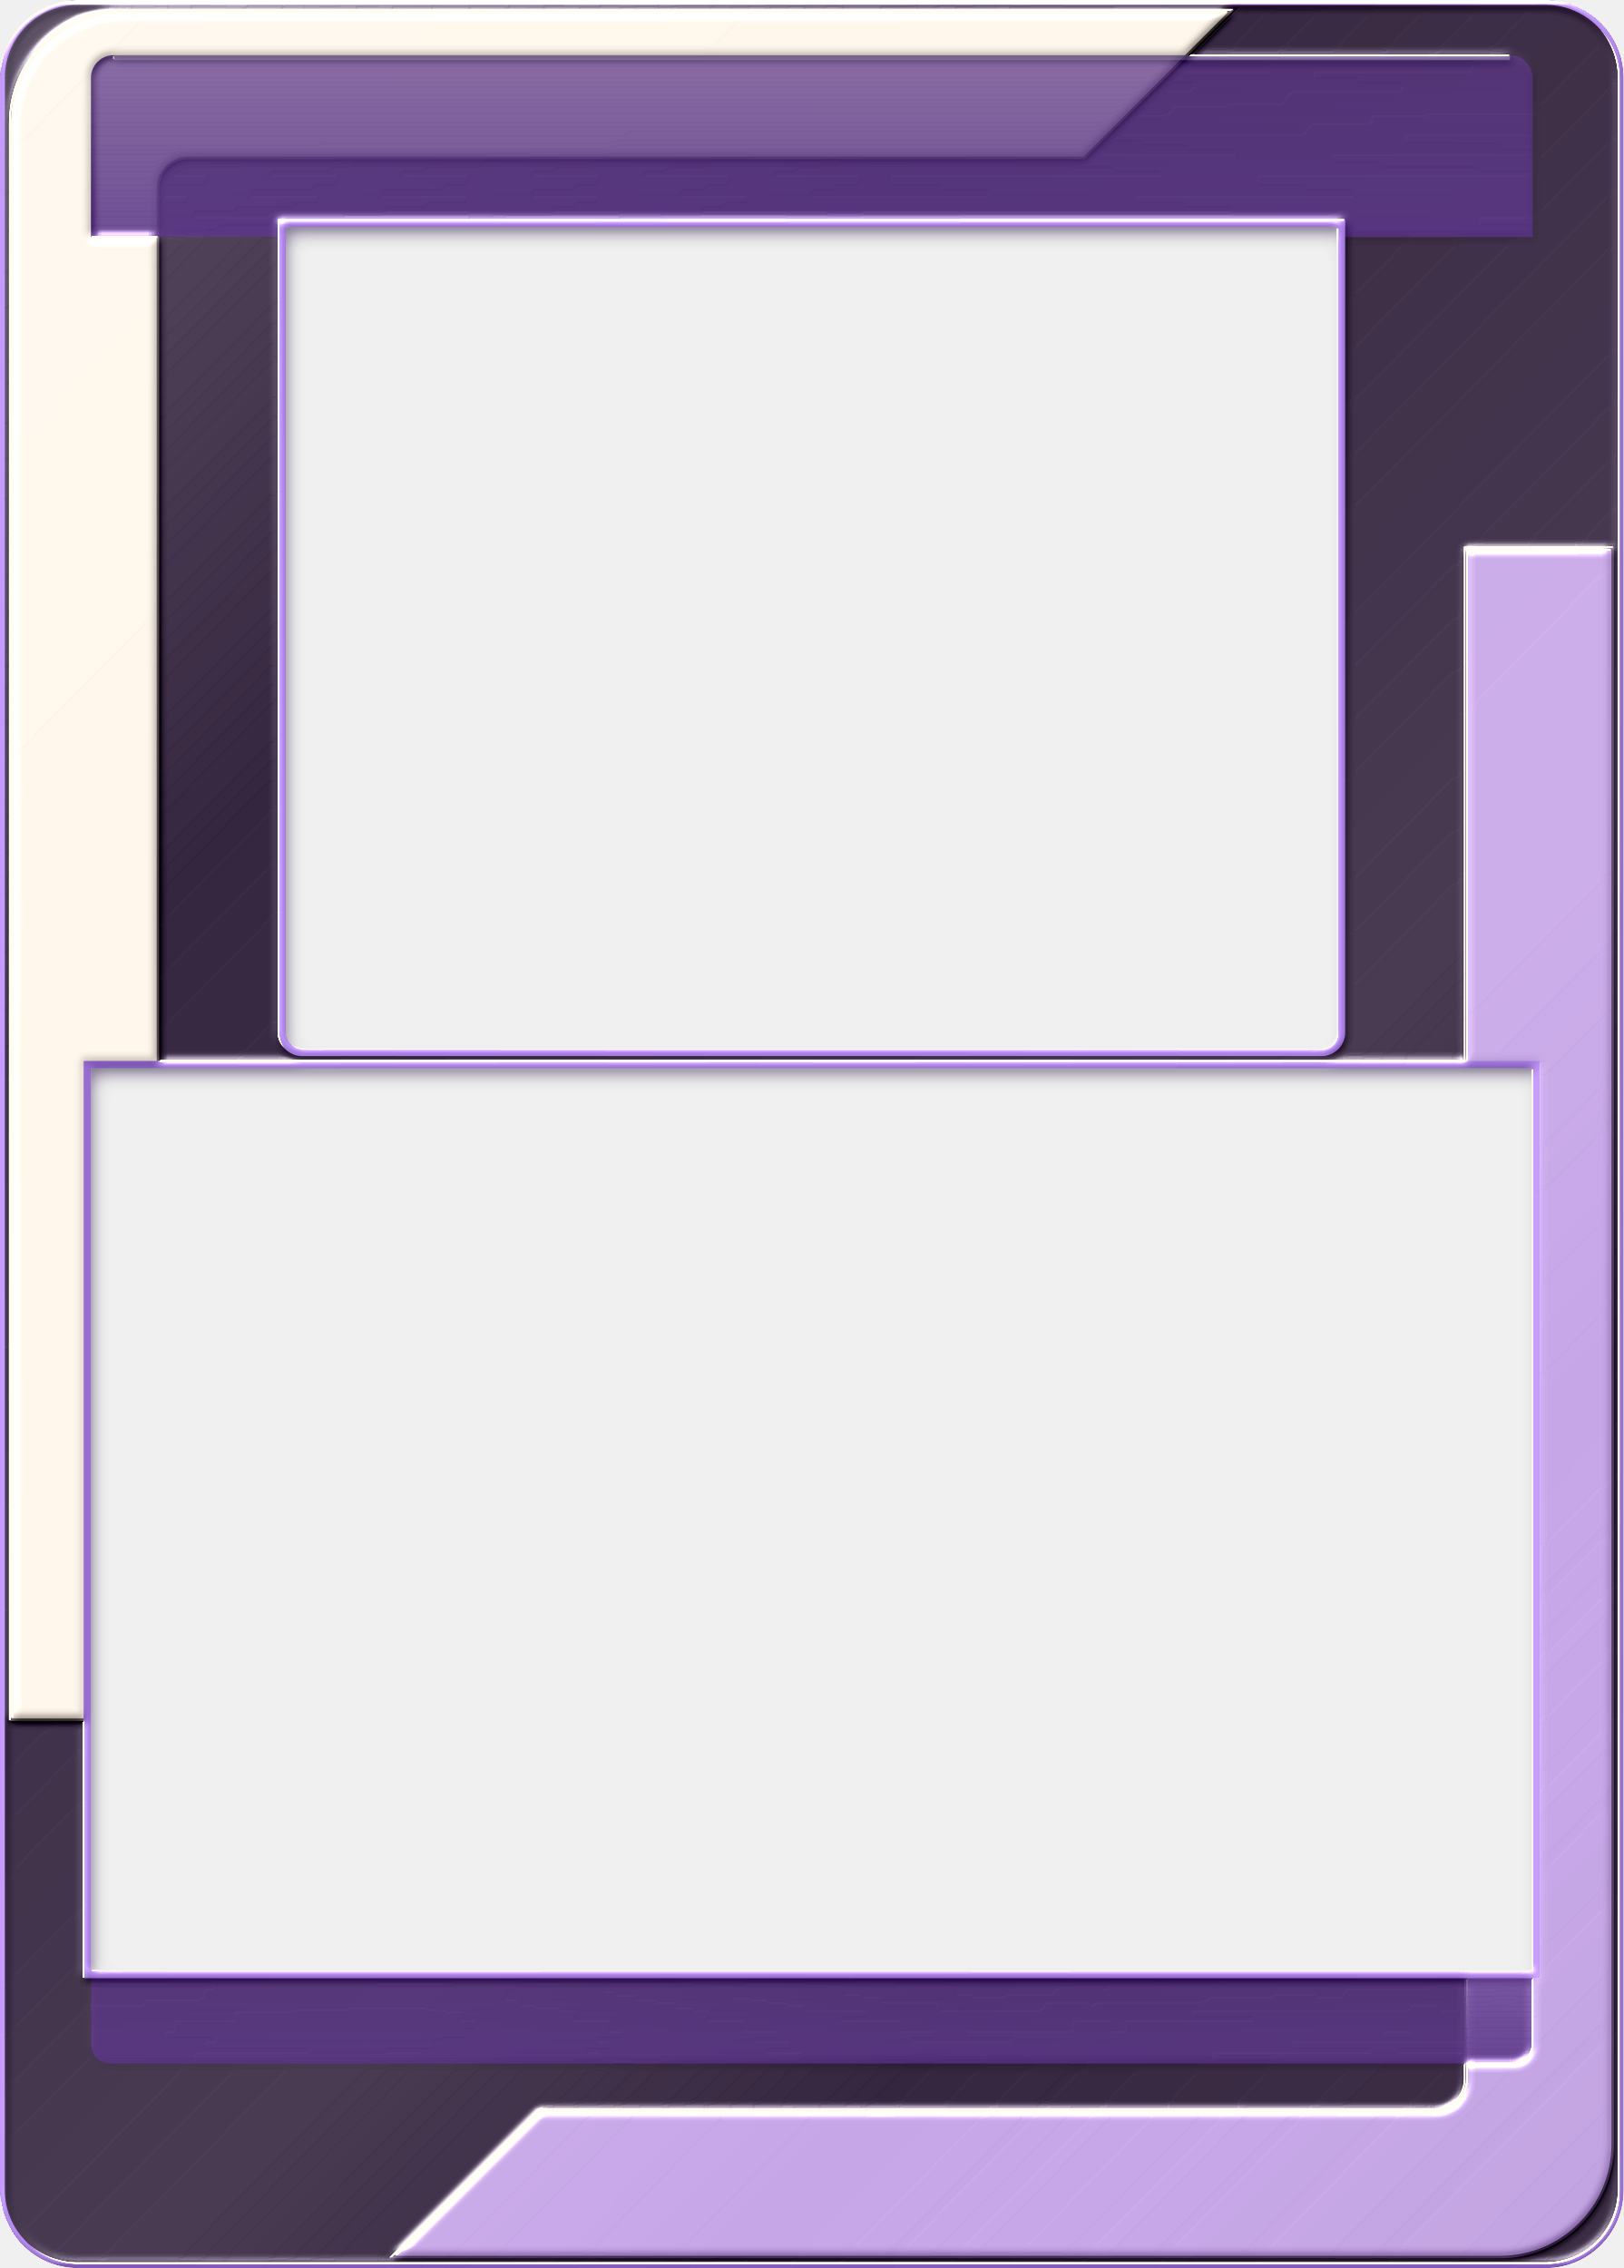
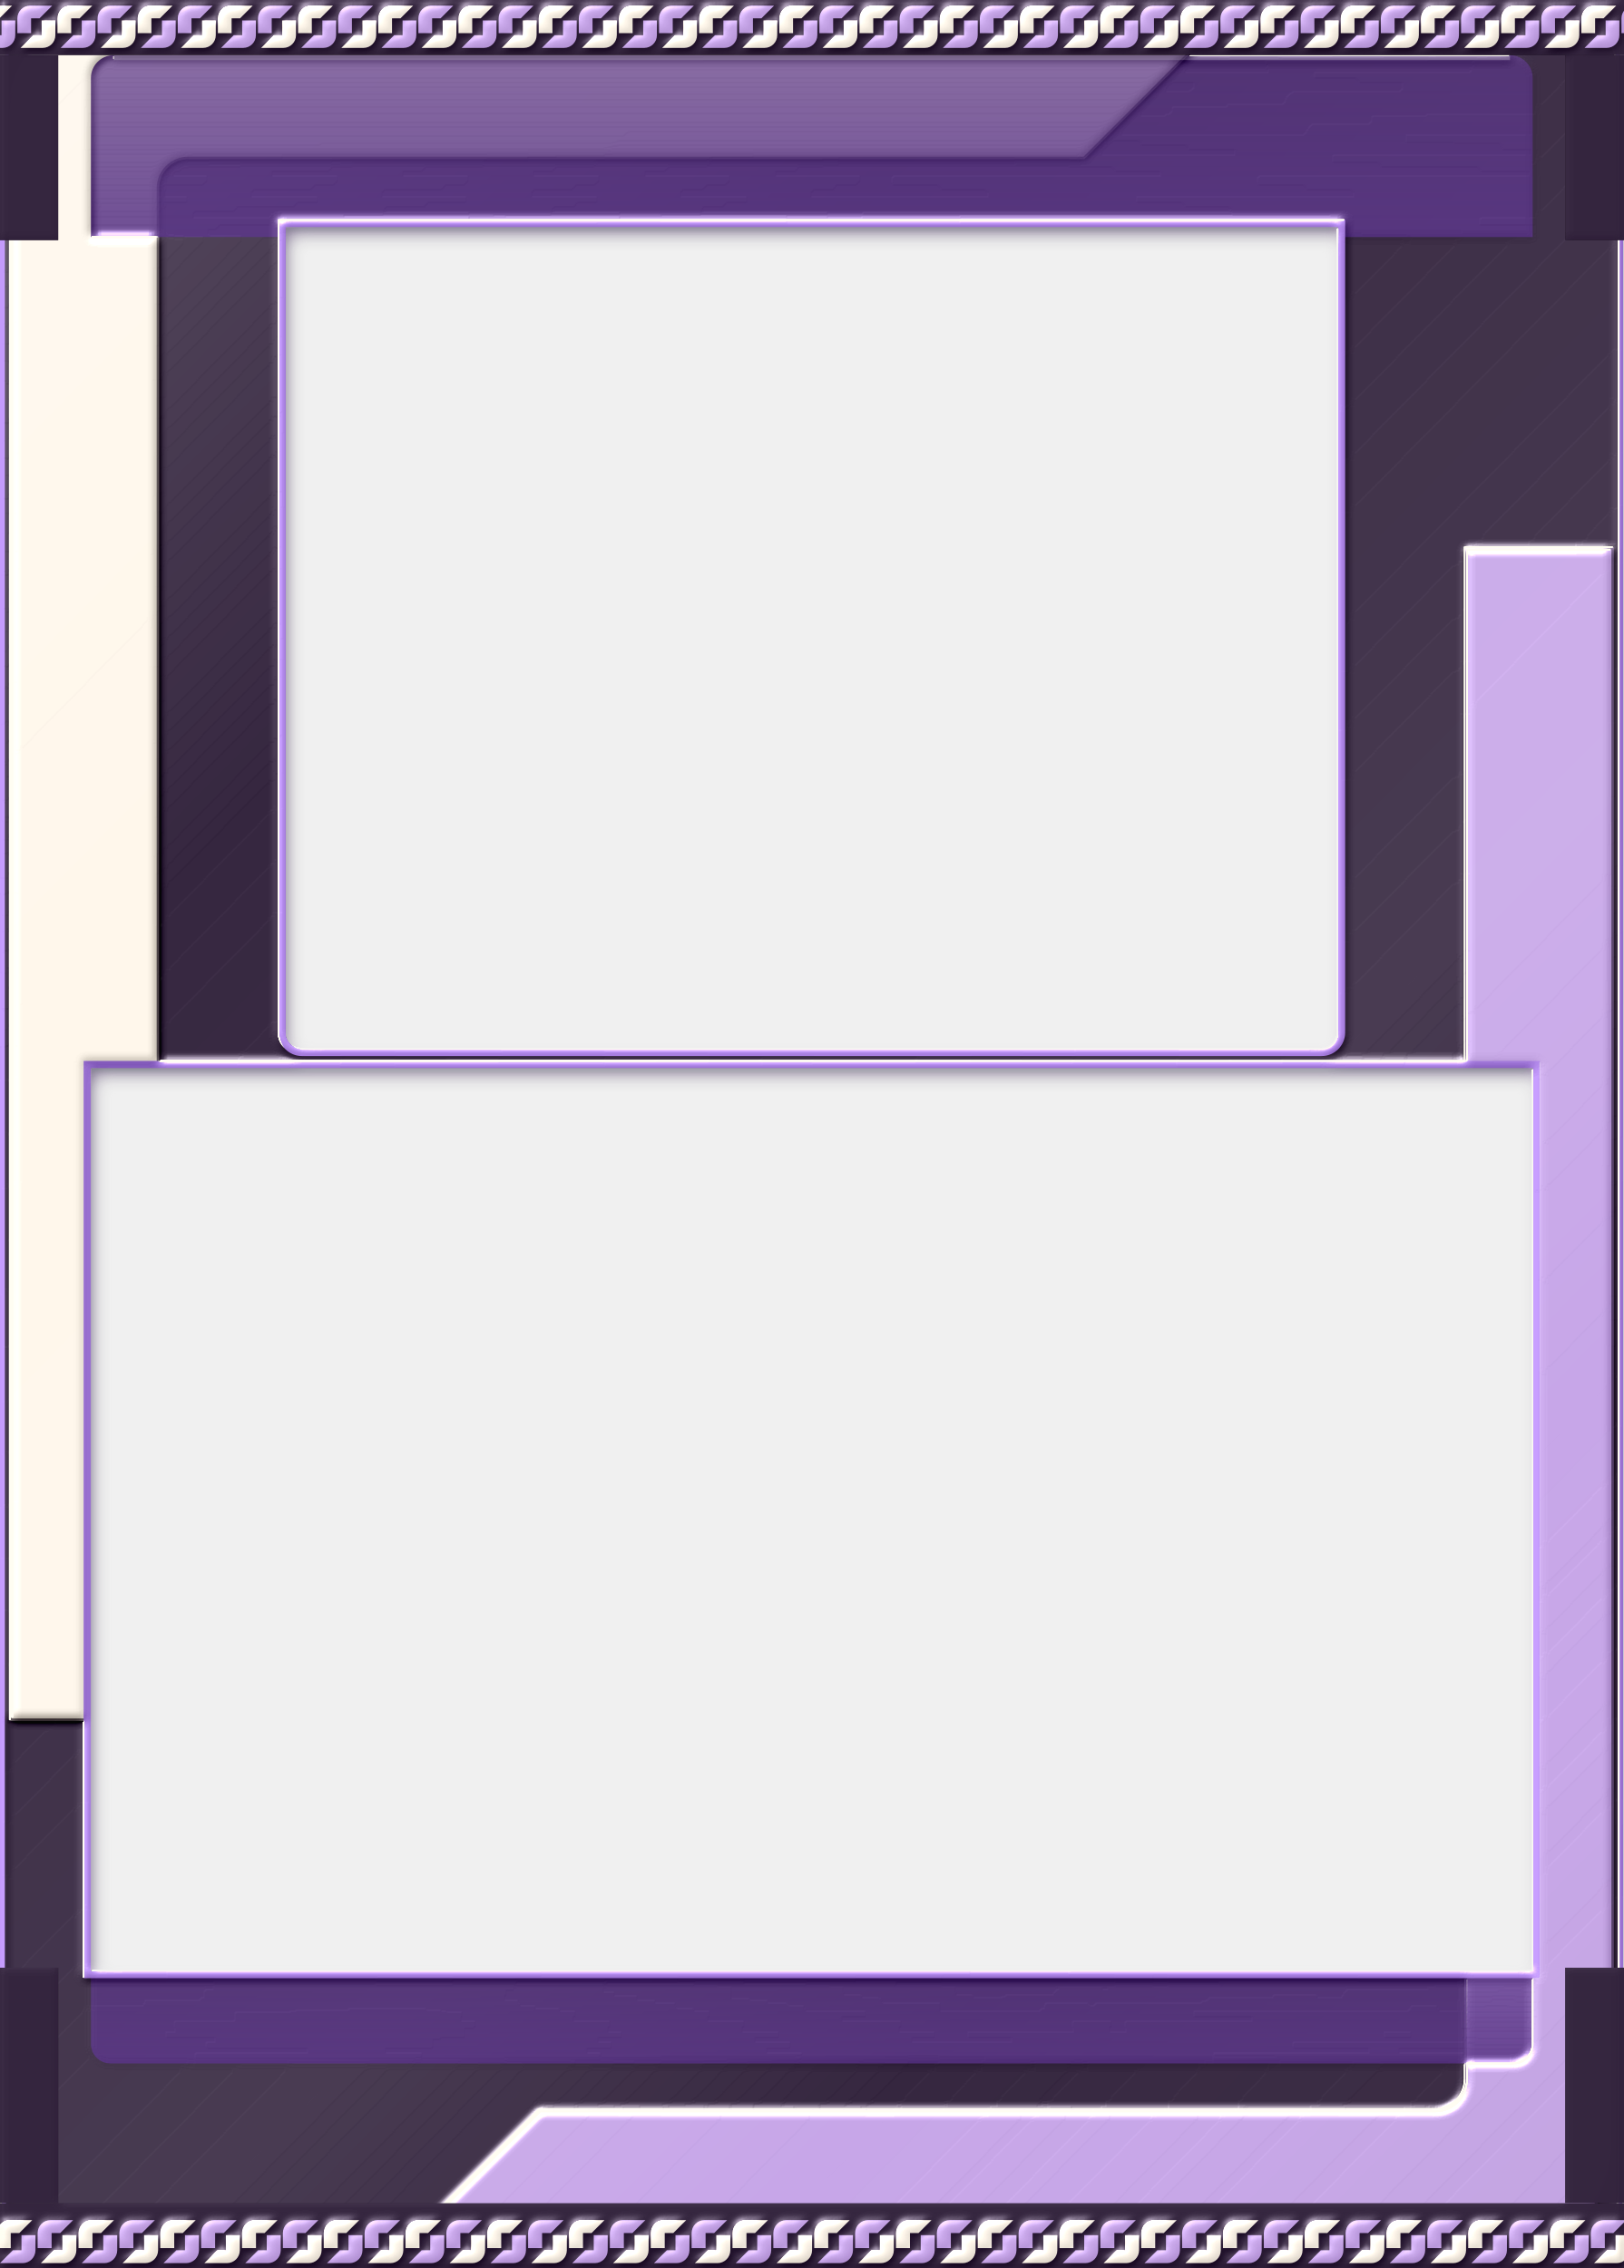
<svg xmlns="http://www.w3.org/2000/svg" viewBox="0 0 1000 1397" width="1000" height="1397">
  <defs>
    <filter id="dzlit" filterUnits="userSpaceOnUse" x="0" y="0" width="1000" height="1397" color-interpolation-filters="sRGB">
      <feColorMatrix in="SourceGraphic" type="luminanceToAlpha" result="h" />
      <feGaussianBlur in="h" stdDeviation="2.4" result="hs" />
      <feDiffuseLighting in="hs" surfaceScale="5" diffuseConstant="1" lighting-color="#fff" result="d">
        <feDistantLight azimuth="243" elevation="40" />
      </feDiffuseLighting>
      <feSpecularLighting in="hs" surfaceScale="5" specularConstant="1" specularExponent="40" lighting-color="#fff" result="s">
        <feDistantLight azimuth="243" elevation="40" />
      </feSpecularLighting>
      <feComposite in="SourceGraphic" in2="d" operator="arithmetic" k2="1" k3="0.65" k4="-0.418" result="e" />
      <feComposite in="s" in2="SourceAlpha" operator="in" result="l" />
      <feComposite in="e" in2="l" operator="arithmetic" k2="1" k3="1" k4="-0.019" result="o" />
      <feConvolveMatrix in="h" order="3" kernelMatrix="2 1 0 1 0 -1 0 -1 -2" divisor="1" preserveAlpha="false" result="lap" />
      <feComponentTransfer in="lap" result="ea">
        <feFuncA type="linear" slope="2" intercept="-0.3" />
      </feComponentTransfer>
      <feFlood flood-color="#fffdf2" result="w" />
      <feComposite in="w" in2="ea" operator="in" result="el" />
      <feMerge result="o2">
        <feMergeNode in="o" />
        <feMergeNode in="el" />
      </feMerge>
      <feComposite in="o2" in2="SourceAlpha" operator="in" />
    </filter>
  </defs>
  <g filter="url(#dzlit)">
    <defs>
      <clipPath id="out">
        <path d="M48 0H952A48 48 0 0 1 1000 48V1349A48 48 0 0 1 952 1397H48A48 48 0 0 1 0 1349V48A48 48 0 0 1 48 0Z" />
      </clipPath>
      <mask id="fm" maskUnits="userSpaceOnUse" x="0" y="0" width="1000" height="1397">
        <path d="M48 0H952A48 48 0 0 1 1000 48V1349A48 48 0 0 1 952 1397H48A48 48 0 0 1 0 1349V48A48 48 0 0 1 48 0Z" fill="#fff" />
        <g fill="#000">
          <path d="M176.0 140.0H824.0V636.0A10 10 0 0 1 814.0 646.0H186.0A10 10 0 0 1 176.0 636.0V140.0Z" />
          <path d="M56.0 658.0H944.0V1214.0H56.0V658.0Z" />
        </g>
      </mask>
      <filter id="ds" x="-2%" y="-2%" width="104%" height="104%" color-interpolation-filters="sRGB">
        <feGaussianBlur in="SourceAlpha" stdDeviation="5" />
        <feOffset dx="3" dy="6" result="b" />
        <feFlood flood-color="#5b3787" flood-opacity=".6" />
        <feComposite in2="b" operator="in" result="s" />
        <feComposite in="s" in2="SourceAlpha" operator="out" result="s2" />
        <feMerge>
          <feMergeNode in="s2" />
          <feMergeNode in="SourceGraphic" />
        </feMerge>
      </filter>
      <linearGradient id="gloss" x1="0" y1="0" x2="1" y2="1.4">
        <stop offset="0" stop-color="#fff" stop-opacity=".22" />
        <stop offset=".22" stop-color="#fff" stop-opacity="0" />
        <stop offset=".5" stop-color="#fff" stop-opacity=".1" />
        <stop offset=".62" stop-color="#fff" stop-opacity="0" />
        <stop offset="1" stop-color="#000" stop-opacity=".16" />
      </linearGradient>
      <linearGradient id="smk" x1="0" y1="0" x2="0" y2="1">
        <stop offset="0" stop-color="#5b3787" stop-opacity="0.72" />
        <stop offset="1" stop-color="#5b3787" stop-opacity="0.88" />
      </linearGradient>
    </defs>
    <g clip-path="url(#out)">
      <g filter="url(#ds)">
        <g mask="url(#fm)" style="isolation:isolate">
          <rect x="0.0" y="0.0" width="1000.0" height="1397.0" fill="#35263f" />
          <path d="M6 1060V76A70 70 0 0 1 76 6H760L668 98H116A18 18 0 0 0 98 116V1060Z" fill="#fff7eb" />
          <g transform="rotate(180 500 698.5)">
            <path d="M6 1060V76A70 70 0 0 1 76 6H760L668 98H116A18 18 0 0 0 98 116V1060Z" fill="#c7a6e8" />
          </g>
          <g fill="none" stroke="#1c1222" stroke-opacity=".55" stroke-width="3">
            <path d="M6 1060V76A70 70 0 0 1 76 6H760L668 98H116A18 18 0 0 0 98 116V1060Z" />
            <path d="M6 1060V76A70 70 0 0 1 76 6H760L668 98H116A18 18 0 0 0 98 116V1060Z" transform="rotate(180 500 698.5)" />
          </g>
          <rect width="1000" height="1397" fill="url(#gloss)" />
          <path d="M70.0 34.0H930.0A14 14 0 0 1 944.0 48.0V146.0H56.0V48.0A14 14 0 0 1 70.0 34.0Z" fill="url(#smk)" />
          <path d="M56.0 1214.0H944.0V1259.0A12 12 0 0 1 932.0 1271.0H68.0A12 12 0 0 1 56.0 1259.0V1214.0Z" fill="url(#smk)" />
          <path d="M70 35.5H930" fill="none" stroke="#fff" stroke-opacity=".28" stroke-width="3" />
          <path d="M176.0 140.0H824.0V636.0A10 10 0 0 1 814.0 646.0H186.0A10 10 0 0 1 176.0 636.0V140.0Z M56.0 658.0H944.0V1214.0H56.0V658.0Z" fill="none" stroke="#1c1222" stroke-width="6" />
          <path d="M176.0 140.0H824.0V636.0A10 10 0 0 1 814.0 646.0H186.0A10 10 0 0 1 176.0 636.0V140.0Z M56.0 658.0H944.0V1214.0H56.0V658.0Z" fill="none" stroke="#b68dee" stroke-width="9" />
          <path d="M48 0H952A48 48 0 0 1 1000 48V1349A48 48 0 0 1 952 1397H48A48 48 0 0 1 0 1349V48A48 48 0 0 1 48 0Z" fill="none" stroke="#b68dee" stroke-width="6" />
        </g>
      </g>
    </g>
  </g>
+   <defs>
+     <filter id="dzband" filterUnits="userSpaceOnUse" x="0" y="0" width="1000" height="1397" color-interpolation-filters="sRGB">
+       <feColorMatrix in="SourceGraphic" type="luminanceToAlpha" result="h" />
+       <feGaussianBlur in="h" stdDeviation="2.4" result="hs" />
+       <feDiffuseLighting in="hs" surfaceScale="2.5" diffuseConstant="1" lighting-color="#fff" result="d">
+         <feDistantLight azimuth="243" elevation="40" />
+       </feDiffuseLighting>
+       <feSpecularLighting in="hs" surfaceScale="2.5" specularConstant="0.5" specularExponent="40" lighting-color="#fff" result="s">
+         <feDistantLight azimuth="243" elevation="40" />
+       </feSpecularLighting>
+       <feComposite in="SourceGraphic" in2="d" operator="arithmetic" k2="1" k3="0.35" k4="-0.225" result="e" />
+       <feComposite in="s" in2="SourceAlpha" operator="in" result="l" />
+       <feComposite in="e" in2="l" operator="arithmetic" k2="1" k3="1" k4="-0.01" result="o" />
+       <feComposite in="o" in2="SourceAlpha" operator="in" />
+     </filter>
+   </defs>
+   <g filter="url(#dzband)">
+     <g id="x5band">
+       <rect x="-4" y="-4" width="1008" height="38" fill="#35263f" />
+       <rect x="-4" y="1357" width="1008" height="44" fill="#35263f" />
+       <rect x="-4" y="34" width="40" height="114" fill="#35263f" />
+       <rect x="964" y="34" width="40" height="114" fill="#35263f" />
+       <rect x="-4" y="1212" width="40" height="145" fill="#35263f" />
+       <rect x="964" y="1212" width="40" height="145" fill="#35263f" />
+       <g transform="translate(-23.1 -4.3) scale(0.65)">
+         <path fill="#fff7eb" d="M14 38V24c0-6.63 5.37-12 12-12h21L35 24h-8v14H14Z" />
+         <path fill="#c7a6e8" d="M50 26v14c0 6.63-5.37 12-12 12H17l12-12h8V26h13Z" />
+       </g>
+       <g transform="translate(1.6 -4.3) scale(0.65)">
+         <path fill="#c7a6e8" d="M14 38V24c0-6.63 5.37-12 12-12h21L35 24h-8v14H14Z" />
+         <path fill="#fff7eb" d="M50 26v14c0 6.63-5.37 12-12 12H17l12-12h8V26h13Z" />
+       </g>
+       <g transform="translate(26.3 -4.3) scale(0.65)">
+         <path fill="#fff7eb" d="M14 38V24c0-6.63 5.37-12 12-12h21L35 24h-8v14H14Z" />
+         <path fill="#c7a6e8" d="M50 26v14c0 6.63-5.37 12-12 12H17l12-12h8V26h13Z" />
+       </g>
+       <g transform="translate(51 -4.3) scale(0.65)">
+         <path fill="#c7a6e8" d="M14 38V24c0-6.63 5.37-12 12-12h21L35 24h-8v14H14Z" />
+         <path fill="#fff7eb" d="M50 26v14c0 6.63-5.37 12-12 12H17l12-12h8V26h13Z" />
+       </g>
+       <g transform="translate(75.7 -4.3) scale(0.65)">
+         <path fill="#fff7eb" d="M14 38V24c0-6.63 5.37-12 12-12h21L35 24h-8v14H14Z" />
+         <path fill="#c7a6e8" d="M50 26v14c0 6.63-5.37 12-12 12H17l12-12h8V26h13Z" />
+       </g>
+       <g transform="translate(100.4 -4.3) scale(0.65)">
+         <path fill="#c7a6e8" d="M14 38V24c0-6.63 5.37-12 12-12h21L35 24h-8v14H14Z" />
+         <path fill="#fff7eb" d="M50 26v14c0 6.63-5.37 12-12 12H17l12-12h8V26h13Z" />
+       </g>
+       <g transform="translate(125.1 -4.3) scale(0.65)">
+         <path fill="#fff7eb" d="M14 38V24c0-6.63 5.37-12 12-12h21L35 24h-8v14H14Z" />
+         <path fill="#c7a6e8" d="M50 26v14c0 6.63-5.37 12-12 12H17l12-12h8V26h13Z" />
+       </g>
+       <g transform="translate(149.8 -4.3) scale(0.65)">
+         <path fill="#c7a6e8" d="M14 38V24c0-6.63 5.37-12 12-12h21L35 24h-8v14H14Z" />
+         <path fill="#fff7eb" d="M50 26v14c0 6.63-5.37 12-12 12H17l12-12h8V26h13Z" />
+       </g>
+       <g transform="translate(174.5 -4.3) scale(0.65)">
+         <path fill="#fff7eb" d="M14 38V24c0-6.63 5.37-12 12-12h21L35 24h-8v14H14Z" />
+         <path fill="#c7a6e8" d="M50 26v14c0 6.63-5.37 12-12 12H17l12-12h8V26h13Z" />
+       </g>
+       <g transform="translate(199.2 -4.3) scale(0.65)">
+         <path fill="#c7a6e8" d="M14 38V24c0-6.63 5.37-12 12-12h21L35 24h-8v14H14Z" />
+         <path fill="#fff7eb" d="M50 26v14c0 6.63-5.37 12-12 12H17l12-12h8V26h13Z" />
+       </g>
+       <g transform="translate(223.9 -4.3) scale(0.65)">
+         <path fill="#fff7eb" d="M14 38V24c0-6.63 5.37-12 12-12h21L35 24h-8v14H14Z" />
+         <path fill="#c7a6e8" d="M50 26v14c0 6.63-5.37 12-12 12H17l12-12h8V26h13Z" />
+       </g>
+       <g transform="translate(248.6 -4.3) scale(0.65)">
+         <path fill="#c7a6e8" d="M14 38V24c0-6.63 5.37-12 12-12h21L35 24h-8v14H14Z" />
+         <path fill="#fff7eb" d="M50 26v14c0 6.63-5.37 12-12 12H17l12-12h8V26h13Z" />
+       </g>
+       <g transform="translate(273.3 -4.3) scale(0.65)">
+         <path fill="#fff7eb" d="M14 38V24c0-6.63 5.37-12 12-12h21L35 24h-8v14H14Z" />
+         <path fill="#c7a6e8" d="M50 26v14c0 6.63-5.37 12-12 12H17l12-12h8V26h13Z" />
+       </g>
+       <g transform="translate(298 -4.3) scale(0.65)">
+         <path fill="#c7a6e8" d="M14 38V24c0-6.63 5.37-12 12-12h21L35 24h-8v14H14Z" />
+         <path fill="#fff7eb" d="M50 26v14c0 6.63-5.37 12-12 12H17l12-12h8V26h13Z" />
+       </g>
+       <g transform="translate(322.7 -4.3) scale(0.65)">
+         <path fill="#fff7eb" d="M14 38V24c0-6.63 5.37-12 12-12h21L35 24h-8v14H14Z" />
+         <path fill="#c7a6e8" d="M50 26v14c0 6.63-5.37 12-12 12H17l12-12h8V26h13Z" />
+       </g>
+       <g transform="translate(347.4 -4.3) scale(0.65)">
+         <path fill="#c7a6e8" d="M14 38V24c0-6.63 5.37-12 12-12h21L35 24h-8v14H14Z" />
+         <path fill="#fff7eb" d="M50 26v14c0 6.63-5.37 12-12 12H17l12-12h8V26h13Z" />
+       </g>
+       <g transform="translate(372.1 -4.3) scale(0.65)">
+         <path fill="#fff7eb" d="M14 38V24c0-6.63 5.37-12 12-12h21L35 24h-8v14H14Z" />
+         <path fill="#c7a6e8" d="M50 26v14c0 6.63-5.37 12-12 12H17l12-12h8V26h13Z" />
+       </g>
+       <g transform="translate(396.8 -4.3) scale(0.65)">
+         <path fill="#c7a6e8" d="M14 38V24c0-6.63 5.37-12 12-12h21L35 24h-8v14H14Z" />
+         <path fill="#fff7eb" d="M50 26v14c0 6.63-5.37 12-12 12H17l12-12h8V26h13Z" />
+       </g>
+       <g transform="translate(421.5 -4.3) scale(0.65)">
+         <path fill="#fff7eb" d="M14 38V24c0-6.63 5.37-12 12-12h21L35 24h-8v14H14Z" />
+         <path fill="#c7a6e8" d="M50 26v14c0 6.63-5.37 12-12 12H17l12-12h8V26h13Z" />
+       </g>
+       <g transform="translate(446.2 -4.3) scale(0.65)">
+         <path fill="#c7a6e8" d="M14 38V24c0-6.63 5.37-12 12-12h21L35 24h-8v14H14Z" />
+         <path fill="#fff7eb" d="M50 26v14c0 6.63-5.37 12-12 12H17l12-12h8V26h13Z" />
+       </g>
+       <g transform="translate(470.9 -4.3) scale(0.65)">
+         <path fill="#fff7eb" d="M14 38V24c0-6.63 5.37-12 12-12h21L35 24h-8v14H14Z" />
+         <path fill="#c7a6e8" d="M50 26v14c0 6.63-5.37 12-12 12H17l12-12h8V26h13Z" />
+       </g>
+       <g transform="translate(495.6 -4.3) scale(0.65)">
+         <path fill="#c7a6e8" d="M14 38V24c0-6.63 5.37-12 12-12h21L35 24h-8v14H14Z" />
+         <path fill="#fff7eb" d="M50 26v14c0 6.63-5.37 12-12 12H17l12-12h8V26h13Z" />
+       </g>
+       <g transform="translate(520.3 -4.3) scale(0.65)">
+         <path fill="#fff7eb" d="M14 38V24c0-6.63 5.37-12 12-12h21L35 24h-8v14H14Z" />
+         <path fill="#c7a6e8" d="M50 26v14c0 6.63-5.37 12-12 12H17l12-12h8V26h13Z" />
+       </g>
+       <g transform="translate(545 -4.3) scale(0.65)">
+         <path fill="#c7a6e8" d="M14 38V24c0-6.63 5.37-12 12-12h21L35 24h-8v14H14Z" />
+         <path fill="#fff7eb" d="M50 26v14c0 6.63-5.37 12-12 12H17l12-12h8V26h13Z" />
+       </g>
+       <g transform="translate(569.7 -4.3) scale(0.65)">
+         <path fill="#fff7eb" d="M14 38V24c0-6.63 5.37-12 12-12h21L35 24h-8v14H14Z" />
+         <path fill="#c7a6e8" d="M50 26v14c0 6.63-5.37 12-12 12H17l12-12h8V26h13Z" />
+       </g>
+       <g transform="translate(594.4 -4.3) scale(0.65)">
+         <path fill="#c7a6e8" d="M14 38V24c0-6.63 5.37-12 12-12h21L35 24h-8v14H14Z" />
+         <path fill="#fff7eb" d="M50 26v14c0 6.63-5.37 12-12 12H17l12-12h8V26h13Z" />
+       </g>
+       <g transform="translate(619.1 -4.3) scale(0.65)">
+         <path fill="#fff7eb" d="M14 38V24c0-6.63 5.37-12 12-12h21L35 24h-8v14H14Z" />
+         <path fill="#c7a6e8" d="M50 26v14c0 6.63-5.37 12-12 12H17l12-12h8V26h13Z" />
+       </g>
+       <g transform="translate(643.8 -4.3) scale(0.65)">
+         <path fill="#c7a6e8" d="M14 38V24c0-6.63 5.37-12 12-12h21L35 24h-8v14H14Z" />
+         <path fill="#fff7eb" d="M50 26v14c0 6.63-5.37 12-12 12H17l12-12h8V26h13Z" />
+       </g>
+       <g transform="translate(668.5 -4.3) scale(0.65)">
+         <path fill="#fff7eb" d="M14 38V24c0-6.63 5.37-12 12-12h21L35 24h-8v14H14Z" />
+         <path fill="#c7a6e8" d="M50 26v14c0 6.63-5.37 12-12 12H17l12-12h8V26h13Z" />
+       </g>
+       <g transform="translate(693.2 -4.3) scale(0.65)">
+         <path fill="#c7a6e8" d="M14 38V24c0-6.63 5.37-12 12-12h21L35 24h-8v14H14Z" />
+         <path fill="#fff7eb" d="M50 26v14c0 6.63-5.37 12-12 12H17l12-12h8V26h13Z" />
+       </g>
+       <g transform="translate(717.9 -4.3) scale(0.65)">
+         <path fill="#fff7eb" d="M14 38V24c0-6.63 5.37-12 12-12h21L35 24h-8v14H14Z" />
+         <path fill="#c7a6e8" d="M50 26v14c0 6.63-5.37 12-12 12H17l12-12h8V26h13Z" />
+       </g>
+       <g transform="translate(742.6 -4.3) scale(0.65)">
+         <path fill="#c7a6e8" d="M14 38V24c0-6.63 5.37-12 12-12h21L35 24h-8v14H14Z" />
+         <path fill="#fff7eb" d="M50 26v14c0 6.63-5.37 12-12 12H17l12-12h8V26h13Z" />
+       </g>
+       <g transform="translate(767.3 -4.3) scale(0.65)">
+         <path fill="#fff7eb" d="M14 38V24c0-6.63 5.37-12 12-12h21L35 24h-8v14H14Z" />
+         <path fill="#c7a6e8" d="M50 26v14c0 6.63-5.37 12-12 12H17l12-12h8V26h13Z" />
+       </g>
+       <g transform="translate(792 -4.3) scale(0.65)">
+         <path fill="#c7a6e8" d="M14 38V24c0-6.63 5.37-12 12-12h21L35 24h-8v14H14Z" />
+         <path fill="#fff7eb" d="M50 26v14c0 6.63-5.37 12-12 12H17l12-12h8V26h13Z" />
+       </g>
+       <g transform="translate(816.7 -4.3) scale(0.65)">
+         <path fill="#fff7eb" d="M14 38V24c0-6.63 5.37-12 12-12h21L35 24h-8v14H14Z" />
+         <path fill="#c7a6e8" d="M50 26v14c0 6.63-5.37 12-12 12H17l12-12h8V26h13Z" />
+       </g>
+       <g transform="translate(841.4 -4.3) scale(0.65)">
+         <path fill="#c7a6e8" d="M14 38V24c0-6.63 5.37-12 12-12h21L35 24h-8v14H14Z" />
+         <path fill="#fff7eb" d="M50 26v14c0 6.63-5.37 12-12 12H17l12-12h8V26h13Z" />
+       </g>
+       <g transform="translate(866.1 -4.3) scale(0.65)">
+         <path fill="#fff7eb" d="M14 38V24c0-6.63 5.37-12 12-12h21L35 24h-8v14H14Z" />
+         <path fill="#c7a6e8" d="M50 26v14c0 6.63-5.37 12-12 12H17l12-12h8V26h13Z" />
+       </g>
+       <g transform="translate(890.8 -4.3) scale(0.65)">
+         <path fill="#c7a6e8" d="M14 38V24c0-6.63 5.37-12 12-12h21L35 24h-8v14H14Z" />
+         <path fill="#fff7eb" d="M50 26v14c0 6.63-5.37 12-12 12H17l12-12h8V26h13Z" />
+       </g>
+       <g transform="translate(915.5 -4.3) scale(0.65)">
+         <path fill="#fff7eb" d="M14 38V24c0-6.63 5.37-12 12-12h21L35 24h-8v14H14Z" />
+         <path fill="#c7a6e8" d="M50 26v14c0 6.63-5.37 12-12 12H17l12-12h8V26h13Z" />
+       </g>
+       <g transform="translate(940.2 -4.3) scale(0.65)">
+         <path fill="#c7a6e8" d="M14 38V24c0-6.63 5.37-12 12-12h21L35 24h-8v14H14Z" />
+         <path fill="#fff7eb" d="M50 26v14c0 6.63-5.37 12-12 12H17l12-12h8V26h13Z" />
+       </g>
+       <g transform="translate(964.9 -4.3) scale(0.65)">
+         <path fill="#fff7eb" d="M14 38V24c0-6.63 5.37-12 12-12h21L35 24h-8v14H14Z" />
+         <path fill="#c7a6e8" d="M50 26v14c0 6.63-5.37 12-12 12H17l12-12h8V26h13Z" />
+       </g>
+       <g transform="translate(989.6 -4.3) scale(0.65)">
+         <path fill="#c7a6e8" d="M14 38V24c0-6.63 5.37-12 12-12h21L35 24h-8v14H14Z" />
+         <path fill="#fff7eb" d="M50 26v14c0 6.63-5.37 12-12 12H17l12-12h8V26h13Z" />
+       </g>
+       <g transform="translate(-11.28 1359.55) scale(0.6625)">
+         <path fill="#fff7eb" d="M14 38V24c0-6.63 5.37-12 12-12h21L35 24h-8v14H14Z" />
+         <path fill="#c7a6e8" d="M50 26v14c0 6.63-5.37 12-12 12H17l12-12h8V26h13Z" />
+       </g>
+       <g transform="translate(13.9 1359.55) scale(0.6625)">
+         <path fill="#c7a6e8" d="M14 38V24c0-6.63 5.37-12 12-12h21L35 24h-8v14H14Z" />
+         <path fill="#fff7eb" d="M50 26v14c0 6.63-5.37 12-12 12H17l12-12h8V26h13Z" />
+       </g>
+       <g transform="translate(39.08 1359.55) scale(0.6625)">
+         <path fill="#fff7eb" d="M14 38V24c0-6.63 5.37-12 12-12h21L35 24h-8v14H14Z" />
+         <path fill="#c7a6e8" d="M50 26v14c0 6.63-5.37 12-12 12H17l12-12h8V26h13Z" />
+       </g>
+       <g transform="translate(64.25 1359.55) scale(0.6625)">
+         <path fill="#c7a6e8" d="M14 38V24c0-6.63 5.37-12 12-12h21L35 24h-8v14H14Z" />
+         <path fill="#fff7eb" d="M50 26v14c0 6.63-5.37 12-12 12H17l12-12h8V26h13Z" />
+       </g>
+       <g transform="translate(89.42 1359.55) scale(0.6625)">
+         <path fill="#fff7eb" d="M14 38V24c0-6.63 5.37-12 12-12h21L35 24h-8v14H14Z" />
+         <path fill="#c7a6e8" d="M50 26v14c0 6.63-5.37 12-12 12H17l12-12h8V26h13Z" />
+       </g>
+       <g transform="translate(114.6 1359.55) scale(0.6625)">
+         <path fill="#c7a6e8" d="M14 38V24c0-6.63 5.37-12 12-12h21L35 24h-8v14H14Z" />
+         <path fill="#fff7eb" d="M50 26v14c0 6.63-5.37 12-12 12H17l12-12h8V26h13Z" />
+       </g>
+       <g transform="translate(139.78 1359.55) scale(0.6625)">
+         <path fill="#fff7eb" d="M14 38V24c0-6.63 5.37-12 12-12h21L35 24h-8v14H14Z" />
+         <path fill="#c7a6e8" d="M50 26v14c0 6.63-5.37 12-12 12H17l12-12h8V26h13Z" />
+       </g>
+       <g transform="translate(164.95 1359.55) scale(0.6625)">
+         <path fill="#c7a6e8" d="M14 38V24c0-6.63 5.37-12 12-12h21L35 24h-8v14H14Z" />
+         <path fill="#fff7eb" d="M50 26v14c0 6.63-5.37 12-12 12H17l12-12h8V26h13Z" />
+       </g>
+       <g transform="translate(190.13 1359.55) scale(0.6625)">
+         <path fill="#fff7eb" d="M14 38V24c0-6.63 5.37-12 12-12h21L35 24h-8v14H14Z" />
+         <path fill="#c7a6e8" d="M50 26v14c0 6.63-5.37 12-12 12H17l12-12h8V26h13Z" />
+       </g>
+       <g transform="translate(215.3 1359.55) scale(0.6625)">
+         <path fill="#c7a6e8" d="M14 38V24c0-6.63 5.37-12 12-12h21L35 24h-8v14H14Z" />
+         <path fill="#fff7eb" d="M50 26v14c0 6.63-5.37 12-12 12H17l12-12h8V26h13Z" />
+       </g>
+       <g transform="translate(240.48 1359.55) scale(0.6625)">
+         <path fill="#fff7eb" d="M14 38V24c0-6.63 5.37-12 12-12h21L35 24h-8v14H14Z" />
+         <path fill="#c7a6e8" d="M50 26v14c0 6.63-5.37 12-12 12H17l12-12h8V26h13Z" />
+       </g>
+       <g transform="translate(265.65 1359.55) scale(0.6625)">
+         <path fill="#c7a6e8" d="M14 38V24c0-6.63 5.37-12 12-12h21L35 24h-8v14H14Z" />
+         <path fill="#fff7eb" d="M50 26v14c0 6.63-5.37 12-12 12H17l12-12h8V26h13Z" />
+       </g>
+       <g transform="translate(290.83 1359.55) scale(0.6625)">
+         <path fill="#fff7eb" d="M14 38V24c0-6.63 5.37-12 12-12h21L35 24h-8v14H14Z" />
+         <path fill="#c7a6e8" d="M50 26v14c0 6.63-5.37 12-12 12H17l12-12h8V26h13Z" />
+       </g>
+       <g transform="translate(316 1359.55) scale(0.6625)">
+         <path fill="#c7a6e8" d="M14 38V24c0-6.63 5.37-12 12-12h21L35 24h-8v14H14Z" />
+         <path fill="#fff7eb" d="M50 26v14c0 6.63-5.37 12-12 12H17l12-12h8V26h13Z" />
+       </g>
+       <g transform="translate(341.18 1359.55) scale(0.6625)">
+         <path fill="#fff7eb" d="M14 38V24c0-6.63 5.37-12 12-12h21L35 24h-8v14H14Z" />
+         <path fill="#c7a6e8" d="M50 26v14c0 6.63-5.37 12-12 12H17l12-12h8V26h13Z" />
+       </g>
+       <g transform="translate(366.35 1359.55) scale(0.6625)">
+         <path fill="#c7a6e8" d="M14 38V24c0-6.63 5.37-12 12-12h21L35 24h-8v14H14Z" />
+         <path fill="#fff7eb" d="M50 26v14c0 6.63-5.37 12-12 12H17l12-12h8V26h13Z" />
+       </g>
+       <g transform="translate(391.53 1359.55) scale(0.6625)">
+         <path fill="#fff7eb" d="M14 38V24c0-6.63 5.37-12 12-12h21L35 24h-8v14H14Z" />
+         <path fill="#c7a6e8" d="M50 26v14c0 6.63-5.37 12-12 12H17l12-12h8V26h13Z" />
+       </g>
+       <g transform="translate(416.7 1359.55) scale(0.6625)">
+         <path fill="#c7a6e8" d="M14 38V24c0-6.63 5.37-12 12-12h21L35 24h-8v14H14Z" />
+         <path fill="#fff7eb" d="M50 26v14c0 6.63-5.37 12-12 12H17l12-12h8V26h13Z" />
+       </g>
+       <g transform="translate(441.88 1359.55) scale(0.6625)">
+         <path fill="#fff7eb" d="M14 38V24c0-6.63 5.37-12 12-12h21L35 24h-8v14H14Z" />
+         <path fill="#c7a6e8" d="M50 26v14c0 6.63-5.37 12-12 12H17l12-12h8V26h13Z" />
+       </g>
+       <g transform="translate(467.05 1359.55) scale(0.6625)">
+         <path fill="#c7a6e8" d="M14 38V24c0-6.63 5.37-12 12-12h21L35 24h-8v14H14Z" />
+         <path fill="#fff7eb" d="M50 26v14c0 6.63-5.37 12-12 12H17l12-12h8V26h13Z" />
+       </g>
+       <g transform="translate(492.23 1359.55) scale(0.6625)">
+         <path fill="#fff7eb" d="M14 38V24c0-6.63 5.37-12 12-12h21L35 24h-8v14H14Z" />
+         <path fill="#c7a6e8" d="M50 26v14c0 6.63-5.37 12-12 12H17l12-12h8V26h13Z" />
+       </g>
+       <g transform="translate(517.4 1359.55) scale(0.6625)">
+         <path fill="#c7a6e8" d="M14 38V24c0-6.63 5.37-12 12-12h21L35 24h-8v14H14Z" />
+         <path fill="#fff7eb" d="M50 26v14c0 6.63-5.37 12-12 12H17l12-12h8V26h13Z" />
+       </g>
+       <g transform="translate(542.58 1359.55) scale(0.6625)">
+         <path fill="#fff7eb" d="M14 38V24c0-6.63 5.37-12 12-12h21L35 24h-8v14H14Z" />
+         <path fill="#c7a6e8" d="M50 26v14c0 6.63-5.37 12-12 12H17l12-12h8V26h13Z" />
+       </g>
+       <g transform="translate(567.75 1359.55) scale(0.6625)">
+         <path fill="#c7a6e8" d="M14 38V24c0-6.63 5.37-12 12-12h21L35 24h-8v14H14Z" />
+         <path fill="#fff7eb" d="M50 26v14c0 6.63-5.37 12-12 12H17l12-12h8V26h13Z" />
+       </g>
+       <g transform="translate(592.93 1359.55) scale(0.6625)">
+         <path fill="#fff7eb" d="M14 38V24c0-6.63 5.37-12 12-12h21L35 24h-8v14H14Z" />
+         <path fill="#c7a6e8" d="M50 26v14c0 6.63-5.37 12-12 12H17l12-12h8V26h13Z" />
+       </g>
+       <g transform="translate(618.1 1359.55) scale(0.6625)">
+         <path fill="#c7a6e8" d="M14 38V24c0-6.63 5.37-12 12-12h21L35 24h-8v14H14Z" />
+         <path fill="#fff7eb" d="M50 26v14c0 6.63-5.37 12-12 12H17l12-12h8V26h13Z" />
+       </g>
+       <g transform="translate(643.27 1359.55) scale(0.6625)">
+         <path fill="#fff7eb" d="M14 38V24c0-6.63 5.37-12 12-12h21L35 24h-8v14H14Z" />
+         <path fill="#c7a6e8" d="M50 26v14c0 6.63-5.37 12-12 12H17l12-12h8V26h13Z" />
+       </g>
+       <g transform="translate(668.45 1359.55) scale(0.6625)">
+         <path fill="#c7a6e8" d="M14 38V24c0-6.63 5.37-12 12-12h21L35 24h-8v14H14Z" />
+         <path fill="#fff7eb" d="M50 26v14c0 6.63-5.37 12-12 12H17l12-12h8V26h13Z" />
+       </g>
+       <g transform="translate(693.62 1359.55) scale(0.6625)">
+         <path fill="#fff7eb" d="M14 38V24c0-6.63 5.37-12 12-12h21L35 24h-8v14H14Z" />
+         <path fill="#c7a6e8" d="M50 26v14c0 6.63-5.37 12-12 12H17l12-12h8V26h13Z" />
+       </g>
+       <g transform="translate(718.8 1359.55) scale(0.6625)">
+         <path fill="#c7a6e8" d="M14 38V24c0-6.63 5.37-12 12-12h21L35 24h-8v14H14Z" />
+         <path fill="#fff7eb" d="M50 26v14c0 6.63-5.37 12-12 12H17l12-12h8V26h13Z" />
+       </g>
+       <g transform="translate(743.97 1359.55) scale(0.6625)">
+         <path fill="#fff7eb" d="M14 38V24c0-6.63 5.37-12 12-12h21L35 24h-8v14H14Z" />
+         <path fill="#c7a6e8" d="M50 26v14c0 6.63-5.37 12-12 12H17l12-12h8V26h13Z" />
+       </g>
+       <g transform="translate(769.15 1359.55) scale(0.6625)">
+         <path fill="#c7a6e8" d="M14 38V24c0-6.63 5.37-12 12-12h21L35 24h-8v14H14Z" />
+         <path fill="#fff7eb" d="M50 26v14c0 6.63-5.37 12-12 12H17l12-12h8V26h13Z" />
+       </g>
+       <g transform="translate(794.32 1359.55) scale(0.6625)">
+         <path fill="#fff7eb" d="M14 38V24c0-6.63 5.37-12 12-12h21L35 24h-8v14H14Z" />
+         <path fill="#c7a6e8" d="M50 26v14c0 6.63-5.37 12-12 12H17l12-12h8V26h13Z" />
+       </g>
+       <g transform="translate(819.5 1359.55) scale(0.6625)">
+         <path fill="#c7a6e8" d="M14 38V24c0-6.63 5.37-12 12-12h21L35 24h-8v14H14Z" />
+         <path fill="#fff7eb" d="M50 26v14c0 6.63-5.37 12-12 12H17l12-12h8V26h13Z" />
+       </g>
+       <g transform="translate(844.67 1359.55) scale(0.6625)">
+         <path fill="#fff7eb" d="M14 38V24c0-6.63 5.37-12 12-12h21L35 24h-8v14H14Z" />
+         <path fill="#c7a6e8" d="M50 26v14c0 6.63-5.37 12-12 12H17l12-12h8V26h13Z" />
+       </g>
+       <g transform="translate(869.85 1359.55) scale(0.6625)">
+         <path fill="#c7a6e8" d="M14 38V24c0-6.63 5.37-12 12-12h21L35 24h-8v14H14Z" />
+         <path fill="#fff7eb" d="M50 26v14c0 6.63-5.37 12-12 12H17l12-12h8V26h13Z" />
+       </g>
+       <g transform="translate(895.02 1359.55) scale(0.6625)">
+         <path fill="#fff7eb" d="M14 38V24c0-6.63 5.37-12 12-12h21L35 24h-8v14H14Z" />
+         <path fill="#c7a6e8" d="M50 26v14c0 6.63-5.37 12-12 12H17l12-12h8V26h13Z" />
+       </g>
+       <g transform="translate(920.2 1359.55) scale(0.6625)">
+         <path fill="#c7a6e8" d="M14 38V24c0-6.63 5.37-12 12-12h21L35 24h-8v14H14Z" />
+         <path fill="#fff7eb" d="M50 26v14c0 6.63-5.37 12-12 12H17l12-12h8V26h13Z" />
+       </g>
+       <g transform="translate(945.37 1359.55) scale(0.6625)">
+         <path fill="#fff7eb" d="M14 38V24c0-6.63 5.37-12 12-12h21L35 24h-8v14H14Z" />
+         <path fill="#c7a6e8" d="M50 26v14c0 6.63-5.37 12-12 12H17l12-12h8V26h13Z" />
+       </g>
+       <g transform="translate(970.55 1359.55) scale(0.6625)">
+         <path fill="#c7a6e8" d="M14 38V24c0-6.63 5.37-12 12-12h21L35 24h-8v14H14Z" />
+         <path fill="#fff7eb" d="M50 26v14c0 6.63-5.37 12-12 12H17l12-12h8V26h13Z" />
+       </g>
+     </g>
+   </g>
</svg>
